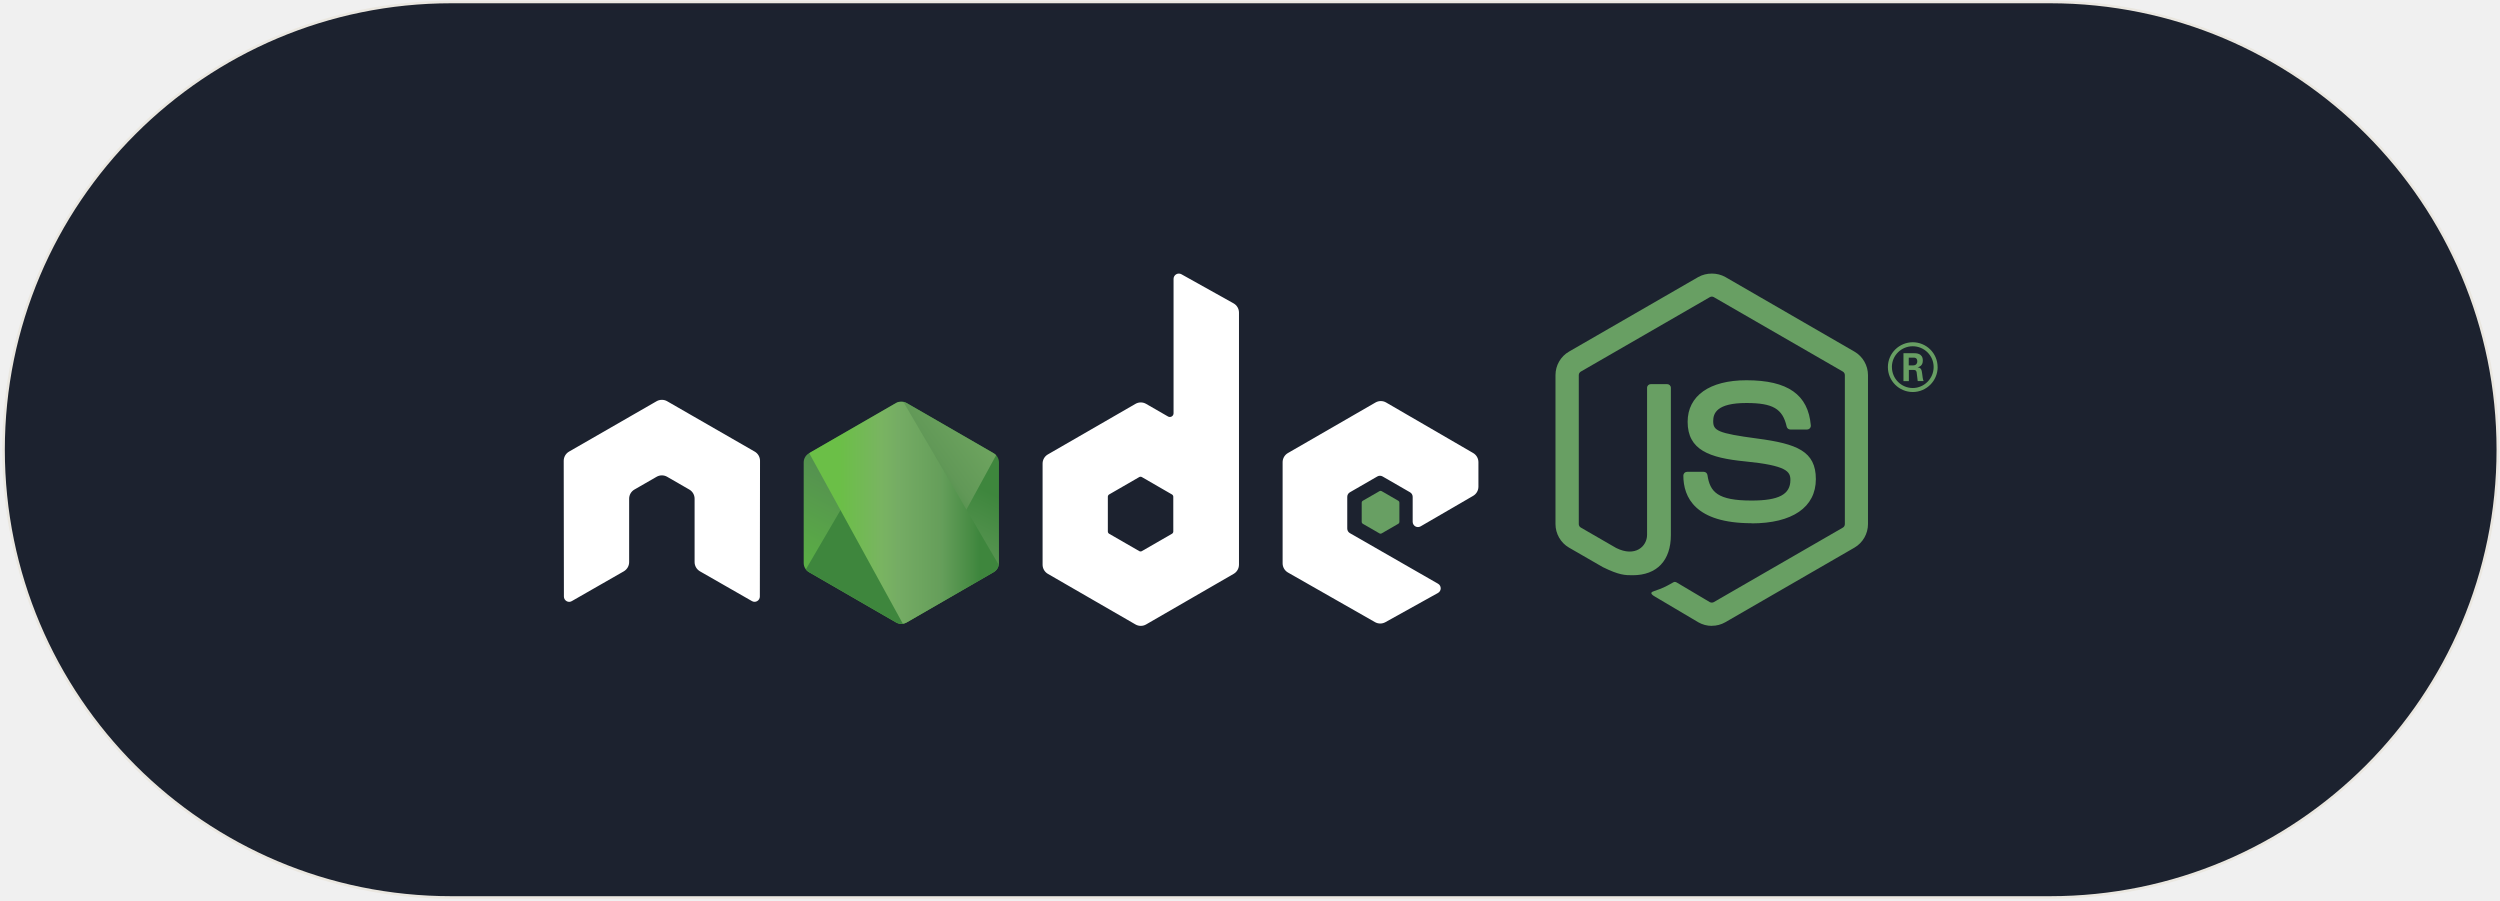
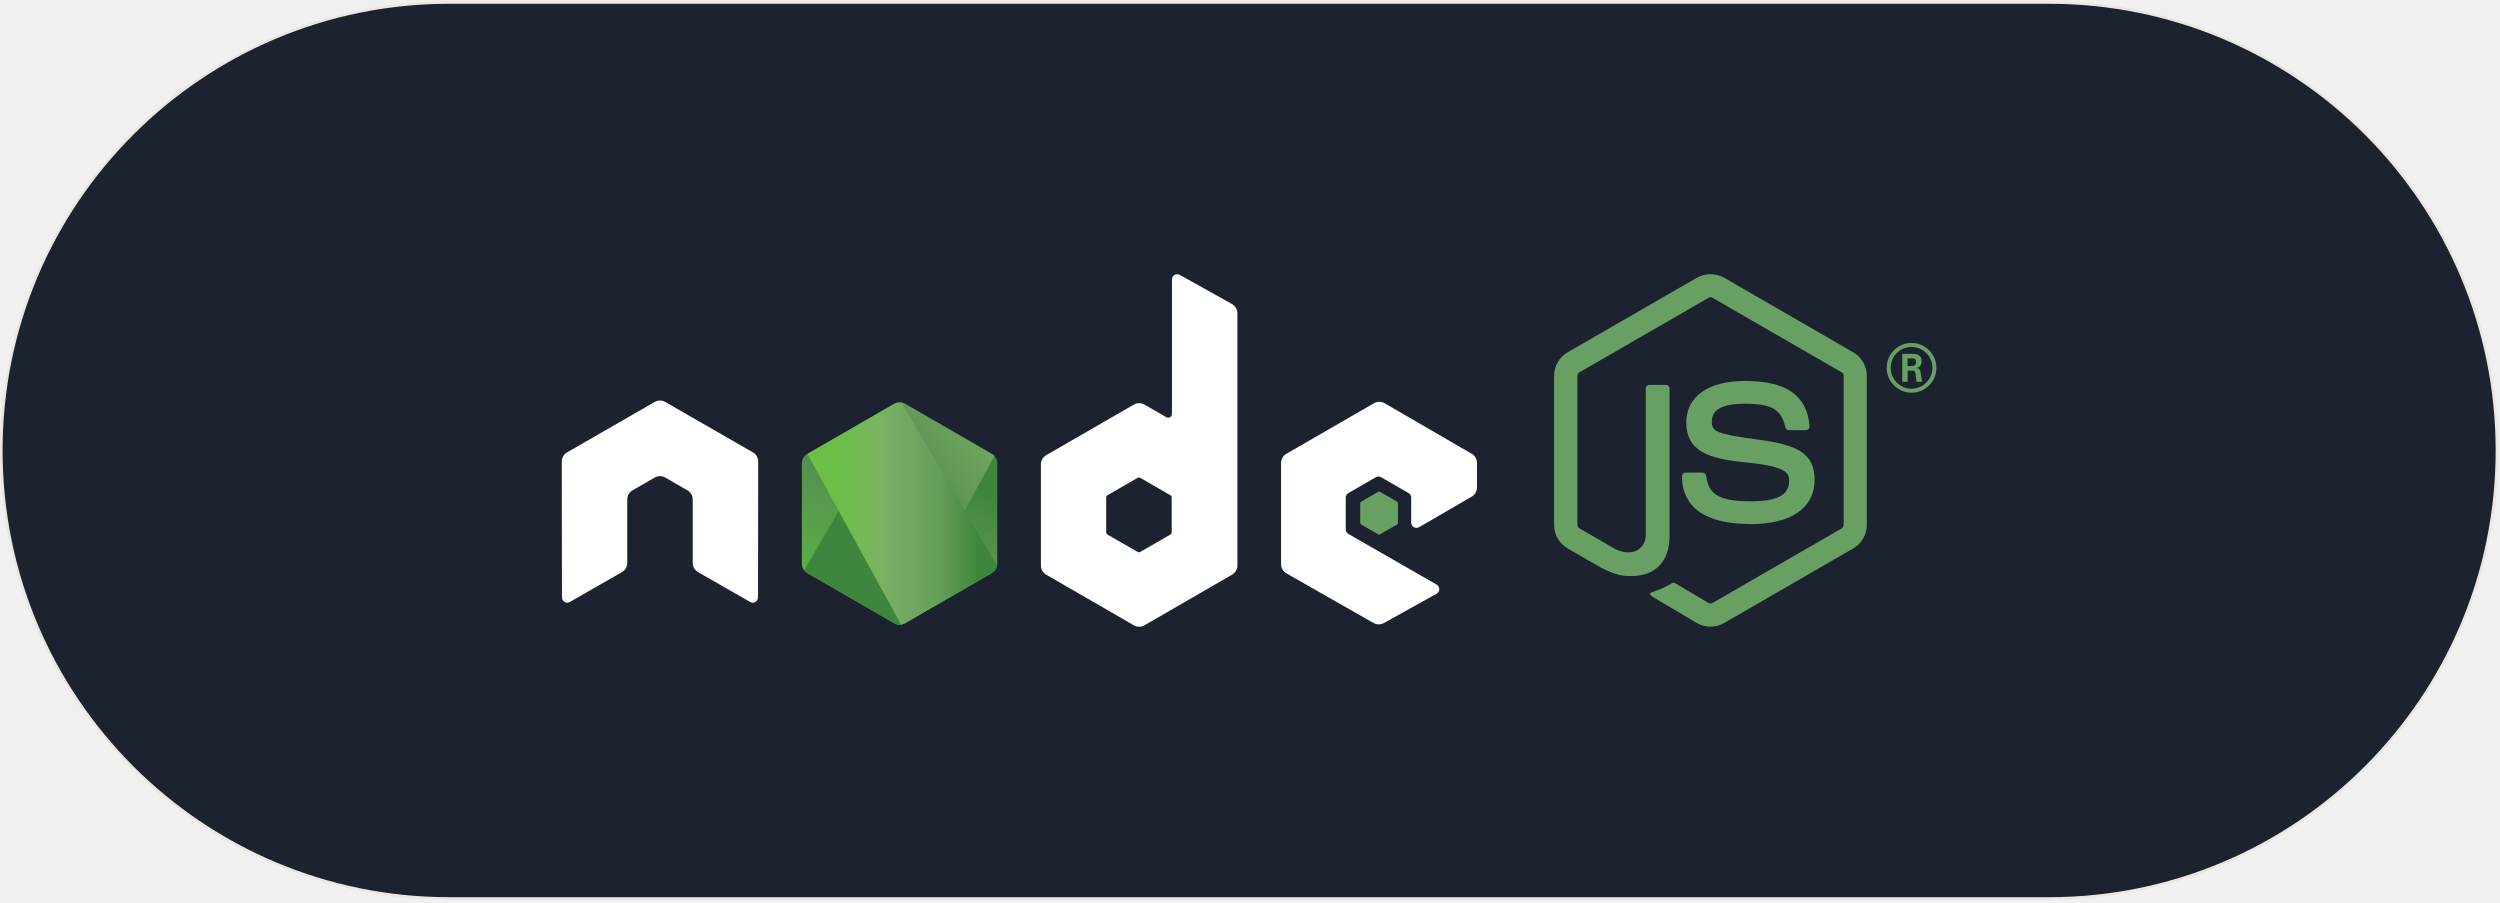
- <svg xmlns="http://www.w3.org/2000/svg" width="1016" height="366" viewBox="0 0 1016 366" fill="none">
-   <path d="M183.402.803h649.749c100.497 0 181.969 81.469 181.969 181.965s-81.472 181.966-181.969 181.966H183.402c-100.496 0-181.964-81.469-181.964-181.966C1.438 82.272 82.906.804 183.402.803" fill="#1C222F" />
-   <path d="M183.402.803h649.749c100.497 0 181.969 81.469 181.969 181.965s-81.472 181.966-181.969 181.966H183.402c-100.496 0-181.964-81.469-181.964-181.966C1.438 82.272 82.906.804 183.402.803Z" stroke="#EAE7E0" stroke-width="1.049" />
+ <svg xmlns="http://www.w3.org/2000/svg" width="792" height="286" viewBox="0 0 792 286" fill="none">
+   <path d="M142.333.788h506.773c78.383 0 141.924 63.542 141.924 141.924s-63.541 141.924-141.924 141.924H142.333C63.951 284.636.409 221.094.409 142.712S63.951.788 142.333.788" fill="#1C222F" />
+   <path d="M142.333.788h506.773c78.383 0 141.924 63.542 141.924 141.924s-63.541 141.924-141.924 141.924H142.333C63.951 284.636.409 221.094.409 142.712S63.951.788 142.333.788Z" stroke="#EAE7E0" stroke-width=".818" />
  <g clip-path="url(#a)">
    <g clip-path="url(#b)">
-       <path fill-rule="evenodd" clip-rule="evenodd" d="M308.872 187.275a4.3 4.3 0 0 0-2.15-3.736l-35.593-20.479a4.2 4.2 0 0 0-1.956-.563h-.368a4.25 4.25 0 0 0-1.967.563l-35.591 20.479a4.33 4.33 0 0 0-2.153 3.74l.078 55.159a2.12 2.12 0 0 0 1.067 1.858 2.04 2.04 0 0 0 2.135 0l21.159-12.118c1.336-.795 2.151-2.2 2.151-3.731v-25.769c0-1.538.816-2.958 2.147-3.723l9.009-5.188a4.28 4.28 0 0 1 4.289-.001l9.004 5.187a4.29 4.29 0 0 1 2.151 3.722v25.768c0 1.529.826 2.941 2.156 3.731l21.146 12.109a2.1 2.1 0 0 0 2.151 0 2.16 2.16 0 0 0 1.066-1.857zm167.956 28.719c0 .384-.205.739-.538.929l-12.225 7.047a1.08 1.08 0 0 1-1.074 0l-12.226-7.047a1.06 1.06 0 0 1-.538-.929V201.88c0-.385.201-.74.529-.933l12.219-7.059a1.09 1.09 0 0 1 1.084 0l12.227 7.059c.336.193.537.548.537.933zm3.302-104.539a2.16 2.16 0 0 0-2.138.022 2.16 2.16 0 0 0-1.06 1.858v54.621a1.503 1.503 0 0 1-2.256 1.303l-8.916-5.136a4.29 4.29 0 0 0-4.295 0l-35.605 20.549a4.29 4.29 0 0 0-2.152 3.714v41.11c0 1.537.821 2.949 2.152 3.722l35.605 20.563a4.32 4.32 0 0 0 4.3 0l35.604-20.571a4.31 4.31 0 0 0 2.152-3.723V127.034c0-1.56-.849-2.994-2.21-3.757zm118.565 90.053a4.3 4.3 0 0 0 2.137-3.716v-9.963a4.3 4.3 0 0 0-2.14-3.718l-35.378-20.538a4.3 4.3 0 0 0-4.311 0l-35.597 20.546a4.29 4.29 0 0 0-2.151 3.723v41.092c0 1.546.832 2.975 2.168 3.74l35.37 20.159a4.29 4.29 0 0 0 4.218.026l21.395-11.891a2.15 2.15 0 0 0 1.101-1.866 2.15 2.15 0 0 0-1.084-1.874l-35.815-20.554a2.13 2.13 0 0 1-1.084-1.857v-12.891c0-.77.403-1.479 1.076-1.862l11.142-6.429a2.13 2.13 0 0 1 2.143 0l11.151 6.429a2.14 2.14 0 0 1 1.076 1.857v10.134c0 .765.412 1.479 1.076 1.866a2.16 2.16 0 0 0 2.151-.009z" fill="#fff" />
-       <path fill-rule="evenodd" clip-rule="evenodd" d="M560.645 199.585a.81.81 0 0 1 .823 0l6.833 3.942c.256.148.412.42.412.714v7.892a.82.82 0 0 1-.412.715l-6.833 3.942a.82.82 0 0 1-.823 0l-6.829-3.942a.82.82 0 0 1-.42-.715v-7.892c0-.294.151-.566.411-.714z" fill="#689F63" />
-       <mask id="c" style="mask-type:luminance" maskUnits="userSpaceOnUse" x="326" y="163" width="80" height="91">
-         <path d="m364.166 163.778-35.403 20.434a4.27 4.27 0 0 0-2.14 3.703v40.897c0 1.527.813 2.938 2.14 3.703l35.405 20.45a4.29 4.29 0 0 0 4.278 0l35.4-20.45a4.28 4.28 0 0 0 2.134-3.703v-40.897a4.27 4.27 0 0 0-2.143-3.703l-35.395-20.434a4.3 4.3 0 0 0-4.285 0" fill="#fff" />
+       <path fill-rule="evenodd" clip-rule="evenodd" d="M240.194 146.227a3.35 3.35 0 0 0-1.677-2.914l-27.761-15.972a3.24 3.24 0 0 0-1.526-.44h-.287a3.3 3.3 0 0 0-1.533.44l-27.76 15.972a3.38 3.38 0 0 0-1.679 2.917l.061 43.022c0 .596.308 1.153.832 1.448a1.59 1.59 0 0 0 1.665 0l16.503-9.451a3.39 3.39 0 0 0 1.678-2.91V158.24c0-1.199.636-2.307 1.675-2.903l7.026-4.047a3.34 3.34 0 0 1 1.678-.451c.574 0 1.16.149 1.667.451l7.023 4.045a3.35 3.35 0 0 1 1.678 2.903v20.098c0 1.192.644 2.294 1.681 2.91l16.493 9.444a1.64 1.64 0 0 0 1.678 0c.508-.295.831-.852.831-1.448zm130.997 22.399c0 .3-.159.577-.419.725l-9.535 5.496a.84.84 0 0 1-.837 0l-9.537-5.496a.83.83 0 0 1-.419-.725v-11.008c0-.3.157-.577.413-.728l9.53-5.505a.85.85 0 0 1 .845 0l9.536 5.505c.263.151.42.428.42.728zm2.576-81.535a1.68 1.68 0 0 0-1.667.017 1.68 1.68 0 0 0-.828 1.449v42.602a1.17 1.17 0 0 1-1.759 1.016l-6.954-4.005a3.35 3.35 0 0 0-3.35 0l-27.77 16.027a3.35 3.35 0 0 0-1.678 2.897v32.063c0 1.199.64 2.3 1.678 2.903l27.77 16.038a3.36 3.36 0 0 0 3.354 0l27.77-16.044a3.36 3.36 0 0 0 1.678-2.904V99.242a3.36 3.36 0 0 0-1.724-2.93zm92.475 70.237a3.35 3.35 0 0 0 1.667-2.898v-7.771a3.36 3.36 0 0 0-1.67-2.9l-27.593-16.019a3.35 3.35 0 0 0-3.362 0l-27.764 16.025a3.35 3.35 0 0 0-1.677 2.904v32.05c0 1.206.648 2.32 1.69 2.917l27.587 15.723a3.35 3.35 0 0 0 3.29.02l16.687-9.274c.525-.295.859-.852.859-1.455s-.321-1.167-.846-1.462l-27.934-16.032a1.66 1.66 0 0 1-.845-1.448v-10.054c0-.601.315-1.154.839-1.453l8.691-5.014a1.66 1.66 0 0 1 1.671 0l8.697 5.014c.518.295.839.852.839 1.449v7.904c0 .597.322 1.154.839 1.455.518.295 1.16.295 1.678-.006z" fill="#fff" />
+       <path fill-rule="evenodd" clip-rule="evenodd" d="M436.572 155.83a.64.64 0 0 1 .643 0l5.333 3.077c.2.116.322.328.322.558v6.16a.64.64 0 0 1-.322.557l-5.333 3.077a.64.64 0 0 1-.643 0l-5.33-3.077a.64.64 0 0 1-.328-.557v-6.16c0-.23.118-.442.322-.558z" fill="#689F63" />
+       <mask id="c" style="mask-type:luminance" maskUnits="userSpaceOnUse" x="254" y="127" width="62" height="71">
+         <path d="m283.323 127.903-27.615 15.939a3.33 3.33 0 0 0-1.669 2.888v31.9c0 1.191.635 2.292 1.669 2.888l27.617 15.952a3.35 3.35 0 0 0 3.336 0l27.612-15.952a3.34 3.34 0 0 0 1.665-2.888v-31.9c0-1.19-.636-2.292-1.671-2.888l-27.609-15.939a3.35 3.35 0 0 0-3.342 0" fill="#fff" />
      </mask>
      <g mask="url(#c)">
-         <path d="m441.748 180.738-99.76-48.899-51.151 104.348 99.758 48.902z" fill="url(#d)" />
+         <path d="m343.836 141.135-77.808-38.139-39.895 81.386 77.806 38.141z" fill="url(#d)" />
      </g>
-       <mask id="e" style="mask-type:luminance" maskUnits="userSpaceOnUse" x="327" y="163" width="78" height="91">
-         <path d="M327.492 231.41c.339.439.762.82 1.261 1.106l30.369 17.542 5.059 2.907a4.3 4.3 0 0 0 2.466.559q.425-.035.84-.154l37.339-68.369a4.2 4.2 0 0 0-.995-.79l-23.181-13.387-12.254-7.05a4.4 4.4 0 0 0-1.109-.445z" fill="#fff" />
+       <mask id="e" style="mask-type:luminance" maskUnits="userSpaceOnUse" x="254" y="127" width="62" height="71">
+         <path d="M254.723 180.652c.264.343.594.64.983.863l23.688 13.683 3.946 2.268a3.35 3.35 0 0 0 1.924.436q.331-.028.655-.12l29.125-53.329a3.3 3.3 0 0 0-.776-.616l-18.082-10.442-9.558-5.499a3.5 3.5 0 0 0-.865-.348z" fill="#fff" />
      </mask>
      <g mask="url(#e)">
-         <path d="m284.362 195.204 70.441 95.338 93.16-68.828-70.445-95.336z" fill="url(#f)" />
+         <path d="m221.062 152.411 54.941 74.36 72.66-53.683-54.944-74.357z" fill="url(#f)" />
      </g>
-       <mask id="g" style="mask-type:luminance" maskUnits="userSpaceOnUse" x="328" y="163" width="78" height="91">
-         <path d="M365.872 163.23a4.3 4.3 0 0 0-1.71.548l-35.303 20.375 38.068 69.336a4.2 4.2 0 0 0 1.521-.524l35.403-20.45a4.3 4.3 0 0 0 2.067-2.921L367.111 163.3a4.4 4.4 0 0 0-.865-.086q-.177 0-.353.017" fill="#fff" />
+       <mask id="g" style="mask-type:luminance" maskUnits="userSpaceOnUse" x="255" y="127" width="61" height="71">
+         <path d="M284.645 127.477c-.463.045-.916.19-1.333.427l-27.537 15.893 29.693 54.083a3.3 3.3 0 0 0 1.186-.409l27.615-15.952a3.35 3.35 0 0 0 1.613-2.278l-30.27-51.71a3.5 3.5 0 0 0-.95-.054" fill="#fff" />
      </mask>
      <g mask="url(#g)">
-         <path d="M328.859 163.214v90.277h77.045v-90.277z" fill="url(#h)" />
+         <path d="M255.775 127.464v70.417h60.096v-70.417z" fill="url(#h)" />
      </g>
-       <path d="M695.676 254.355c-1.917 0-3.822-.503-5.502-1.471l-17.515-10.369c-2.616-1.463-1.339-1.98-.477-2.279 3.488-1.221 4.196-1.497 7.919-3.611.391-.223.904-.144 1.304.092l13.455 7.984c.486.263 1.176.263 1.626 0l52.463-30.283c.486-.275.801-.84.801-1.418v-60.54c0-.604-.315-1.142-.811-1.444l-52.442-30.257a1.61 1.61 0 0 0-1.616 0l-52.431 30.257a1.67 1.67 0 0 0-.831 1.431v60.54c0 .578.315 1.129.814 1.405l14.366 8.3c7.801 3.9 12.568-.696 12.568-5.319v-59.752c0-.853.67-1.51 1.523-1.51h6.645c.827 0 1.51.657 1.51 1.51v59.778c0 10.401-5.673 16.376-15.535 16.376-3.034 0-5.424 0-12.095-3.283l-13.762-7.932c-3.401-1.969-5.503-5.646-5.503-9.573v-60.54c0-3.94 2.102-7.617 5.503-9.56l52.515-30.296c3.323-1.878 7.735-1.878 11.031 0l52.45 30.309c3.388 1.957 5.502 5.621 5.502 9.56V213c0 3.927-2.114 7.591-5.502 9.56l-52.45 30.297a11.03 11.03 0 0 1-5.528 1.47" fill="#689F63" />
-       <path d="M711.881 212.637c-22.955 0-27.768-10.537-27.768-19.375a1.51 1.51 0 0 1 1.52-1.511h6.776c.748 0 1.379.545 1.497 1.285 1.024 6.905 4.071 10.387 17.952 10.387 11.057 0 15.758-2.497 15.758-8.361 0-3.375-1.339-5.883-18.516-7.564-14.367-1.418-23.244-4.583-23.244-16.074 0-10.585 8.93-16.888 23.887-16.888 16.796 0 25.122 5.831 26.173 18.359.039.433-.118.853-.407 1.169a1.56 1.56 0 0 1-1.117.485h-6.815a1.506 1.506 0 0 1-1.471-1.181c-1.642-7.263-5.607-9.587-16.389-9.587-12.068 0-13.474 4.202-13.474 7.354 0 3.822 1.655 4.938 17.939 7.092 16.126 2.14 23.782 5.161 23.782 16.494 0 11.425-9.534 17.978-26.159 17.978m63.901-64.204h1.76c1.444 0 1.72-1.011 1.72-1.602 0-1.55-1.064-1.55-1.654-1.55h-1.813zm-2.14-4.964h3.9c1.339 0 3.966 0 3.966 2.994 0 2.088-1.34 2.522-2.141 2.784 1.563.105 1.668 1.13 1.878 2.574.105.906.276 2.469.591 2.994h-2.403c-.066-.525-.433-3.414-.433-3.572-.158-.643-.381-.958-1.182-.958h-1.983v4.543h-2.193zm-4.689 5.647c0 4.701 3.796 8.51 8.458 8.51 4.701 0 8.496-3.888 8.496-8.51 0-4.715-3.848-8.457-8.51-8.457-4.596 0-8.457 3.69-8.457 8.444m18.595.039c0 5.568-4.556 10.112-10.111 10.112-5.516 0-10.112-4.491-10.112-10.112 0-5.726 4.701-10.112 10.112-10.112 5.45 0 10.098 4.4 10.098 10.112" fill="#689F63" />
+       <path d="M541.891 198.546a8.6 8.6 0 0 1-4.293-1.147l-13.662-8.087c-2.041-1.141-1.045-1.545-.372-1.778 2.721-.952 3.273-1.167 6.177-2.816.305-.174.705-.113 1.017.071l10.496 6.228c.379.205.917.205 1.269 0l40.925-23.619c.379-.216.625-.656.625-1.107v-47.218c0-.471-.246-.891-.633-1.127l-40.909-23.598a1.26 1.26 0 0 0-1.26 0l-40.901 23.598a1.3 1.3 0 0 0-.648 1.117v47.218c0 .451.246.881.635 1.096l11.207 6.473c6.085 3.042 9.804-.542 9.804-4.148v-46.604c0-.665.522-1.177 1.188-1.177h5.183c.646 0 1.179.512 1.179 1.177v46.625c0 8.112-4.426 12.772-12.119 12.772-2.367 0-4.231 0-9.435-2.561l-10.736-6.186a8.65 8.65 0 0 1-4.292-7.467v-47.218c0-3.073 1.639-5.941 4.292-7.457l40.966-23.63c2.592-1.464 6.034-1.464 8.605 0l40.915 23.641a8.63 8.63 0 0 1 4.292 7.456v47.218a8.66 8.66 0 0 1-4.292 7.457l-40.915 23.63a8.6 8.6 0 0 1-4.312 1.147" fill="#689F63" />
+       <path d="M554.516 166.002c-17.906 0-21.661-8.219-21.661-15.111 0-.656.529-1.178 1.186-1.178h5.285c.584 0 1.076.425 1.168 1.002.799 5.385 3.176 8.101 14.003 8.101 8.625 0 12.293-1.948 12.293-6.521 0-2.632-1.045-4.589-14.444-5.9-11.206-1.106-18.131-3.574-18.131-12.536 0-8.255 6.966-13.171 18.633-13.171 13.102 0 19.596 4.548 20.416 14.318a1.194 1.194 0 0 1-1.189 1.291h-5.316a1.17 1.17 0 0 1-1.147-.922c-1.281-5.664-4.374-7.476-12.784-7.476-9.414 0-10.51 3.277-10.51 5.735 0 2.98 1.29 3.851 13.992 5.531 12.58 1.669 18.552 4.025 18.552 12.864 0 8.91-7.437 14.021-20.406 14.021m49.846-50.073h1.373c1.127 0 1.342-.789 1.342-1.25 0-1.208-.83-1.208-1.291-1.208h-1.414zm-1.67-3.871h3.043c1.045 0 3.093 0 3.093 2.335 0 1.628-1.045 1.966-1.669 2.171 1.219.082 1.301.881 1.464 2.007.082.707.216 1.926.461 2.336h-1.874c-.051-.41-.338-2.663-.338-2.786-.123-.502-.297-.748-.922-.748h-1.547v3.544h-1.711zm-3.657 4.404c0 3.666 2.961 6.636 6.597 6.636 3.668 0 6.628-3.031 6.628-6.636 0-3.677-3.001-6.596-6.638-6.596-3.585 0-6.597 2.878-6.597 6.585m14.505.031c0 4.343-3.554 7.886-7.887 7.886-4.303 0-7.888-3.502-7.888-7.886 0-4.465 3.667-7.886 7.888-7.886 4.251 0 7.877 3.431 7.877 7.886" fill="#689F63" />
    </g>
  </g>
  <defs>
-     <linearGradient id="d" x1="391.838" y1="156.212" x2="340.691" y2="260.553" gradientUnits="userSpaceOnUse">
+     <linearGradient id="d" x1="304.909" y1="122.005" x2="265.016" y2="203.386" gradientUnits="userSpaceOnUse">
      <stop offset=".3" stop-color="#3E863D" />
      <stop offset=".5" stop-color="#55934F" />
      <stop offset=".8" stop-color="#5AAD45" />
    </linearGradient>
-     <linearGradient id="f" x1="320.005" y1="243.419" x2="413.168" y2="174.583" gradientUnits="userSpaceOnUse">
+     <linearGradient id="f" x1="248.862" y1="190.017" x2="321.525" y2="136.328" gradientUnits="userSpaceOnUse">
      <stop offset=".57" stop-color="#3E863D" />
      <stop offset=".72" stop-color="#619857" />
      <stop offset="1" stop-color="#76AC64" />
    </linearGradient>
-     <linearGradient id="h" x1="328.885" y1="208.355" x2="405.918" y2="208.355" gradientUnits="userSpaceOnUse">
+     <linearGradient id="h" x1="255.796" y1="162.674" x2="315.882" y2="162.674" gradientUnits="userSpaceOnUse">
      <stop offset=".16" stop-color="#6BBF47" />
      <stop offset=".38" stop-color="#79B461" />
      <stop offset=".47" stop-color="#75AC64" />
      <stop offset=".7" stop-color="#659E5A" />
      <stop offset=".9" stop-color="#3E863D" />
    </linearGradient>
    <clipPath id="a">
-       <path fill="#fff" d="M224.619 111.183h567.315v143.172H224.619z" />
+       <path fill="#fff" d="M174.48 86.878h442.479v111.667H174.48z" />
    </clipPath>
    <clipPath id="b">
-       <path fill="#fff" d="M224.619 111.183h567.315v143.172H224.619z" />
+       <path fill="#fff" d="M174.48 86.878h442.479v111.667H174.48z" />
    </clipPath>
  </defs>
</svg>
